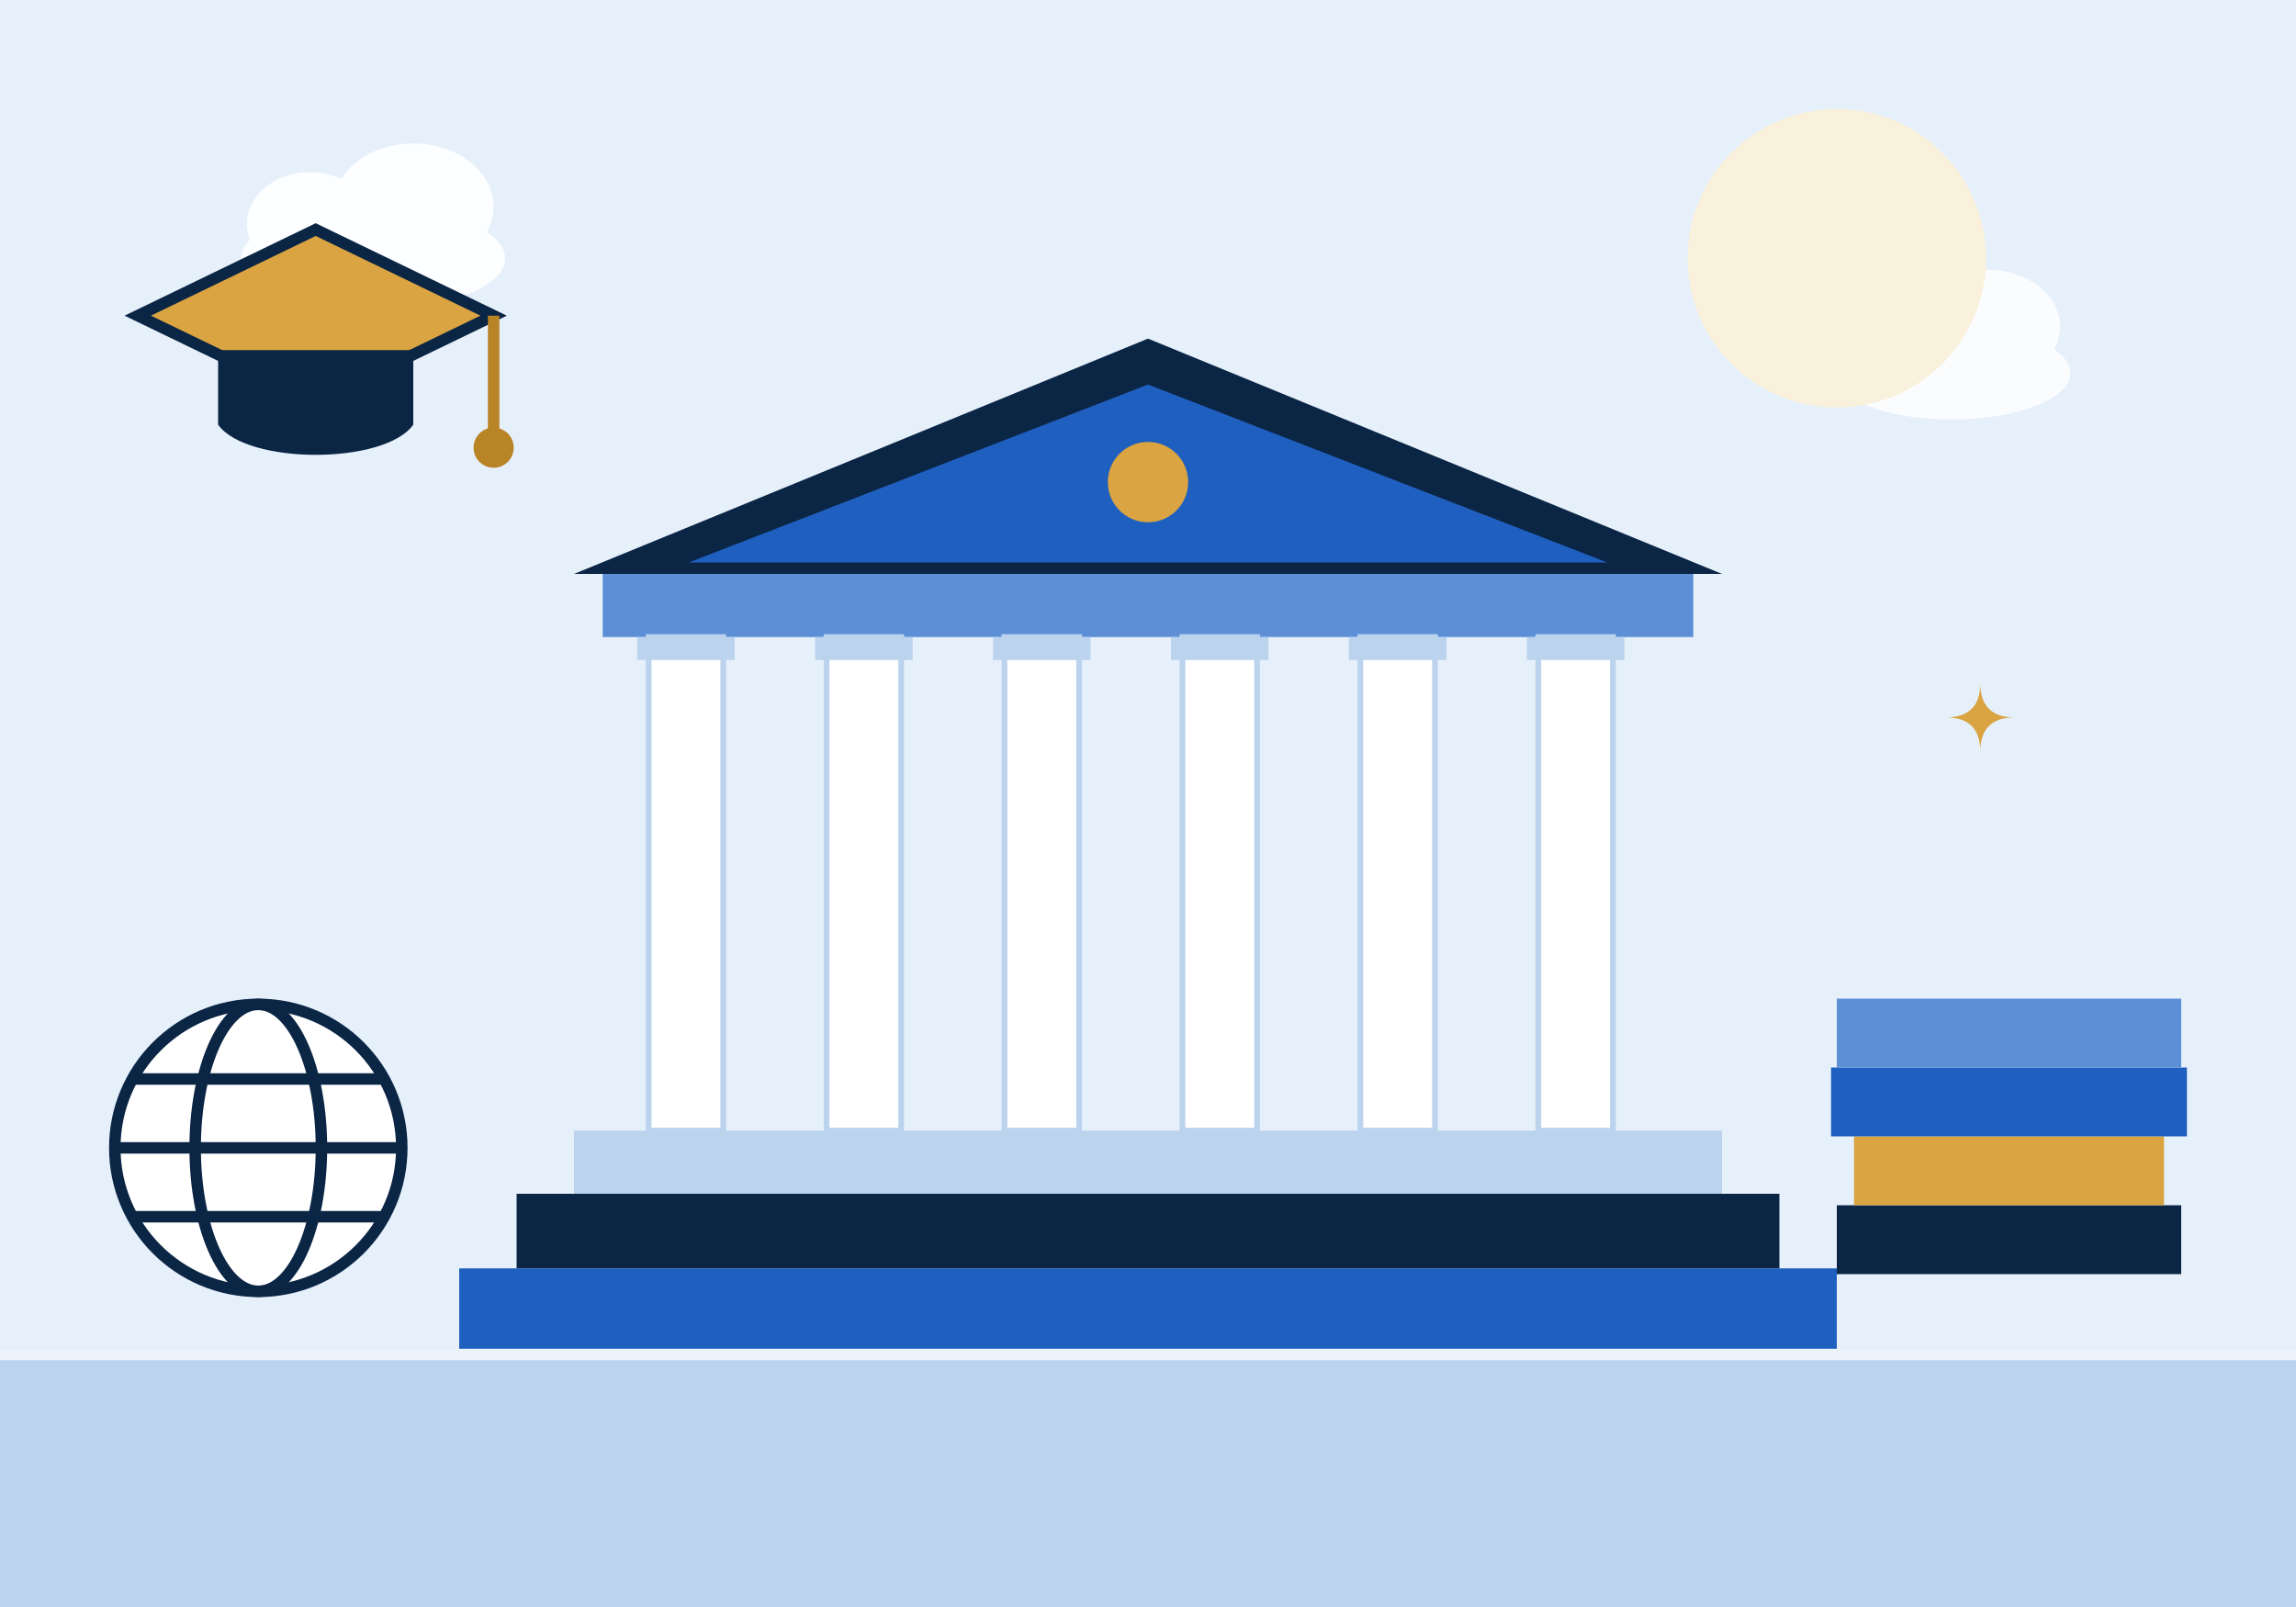
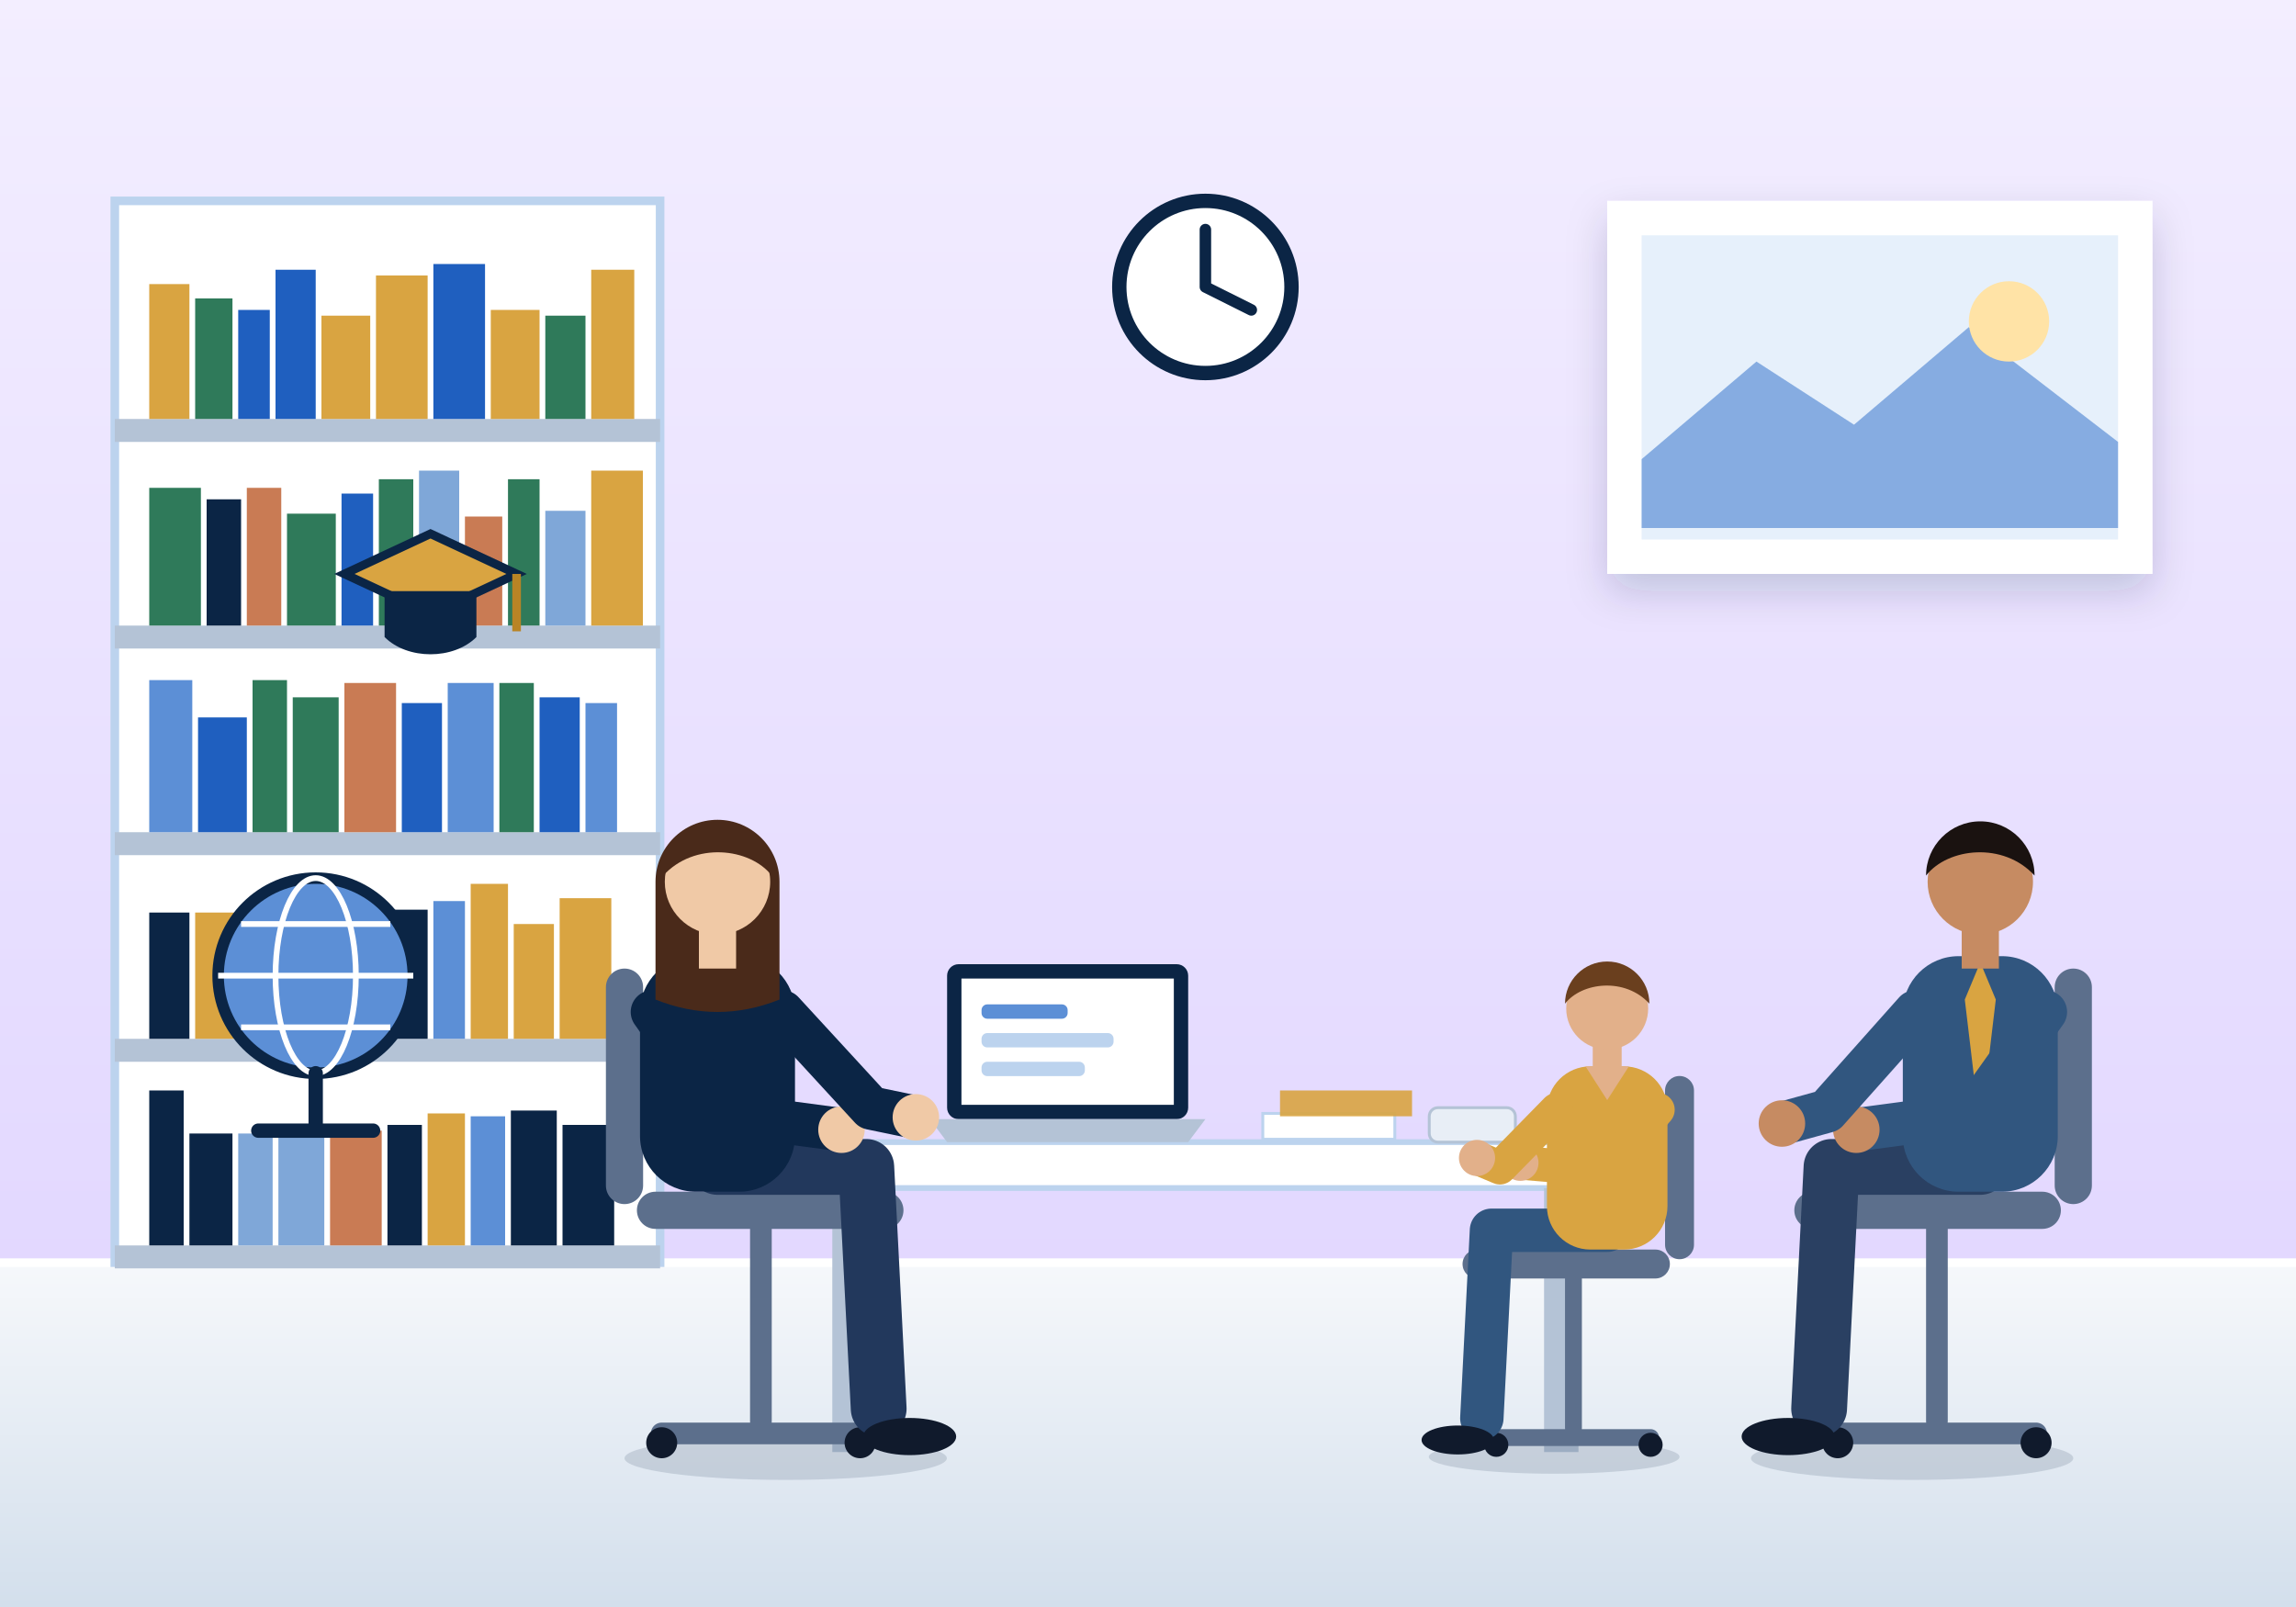
- <svg xmlns="http://www.w3.org/2000/svg" viewBox="0 0 800 560" role="img" aria-label="Illustration of a school building with a graduation cap, globe and books">
-   <rect width="800" height="560" fill="#E6F0FB" />
-   <g transform="translate(130,90) scale(1)" fill="#FFFFFF" opacity="0.9">
-     <ellipse cx="0" cy="0" rx="46" ry="18" />
-     <ellipse cx="-22" cy="-12" rx="22" ry="18" />
-     <ellipse cx="14" cy="-18" rx="28" ry="22" />
+ <svg xmlns="http://www.w3.org/2000/svg" viewBox="0 0 800 560" role="img" aria-label="Illustration of an education counsellor advising a parent and student at a table">
+   <defs>
+     <linearGradient id="sky" x1="0" y1="0" x2="0" y2="1">
+       <stop offset="0" stop-color="#BBD7F3" />
+       <stop offset=".55" stop-color="#E4EFFB" />
+       <stop offset="1" stop-color="#FFF1D6" />
+     </linearGradient>
+     <linearGradient id="glass" x1="0" y1="0" x2="0" y2="1">
+       <stop offset="0" stop-color="#4C8AD0" />
+       <stop offset="1" stop-color="#0B2545" />
+     </linearGradient>
+     <linearGradient id="glass2" x1="0" y1="0" x2="0" y2="1">
+       <stop offset="0" stop-color="#86B0E6" />
+       <stop offset="1" stop-color="#1F5FBF" />
+     </linearGradient>
+     <linearGradient id="floor" x1="0" y1="0" x2="0" y2="1">
+       <stop offset="0" stop-color="#F6F8FB" />
+       <stop offset="1" stop-color="#D3DFEC" />
+     </linearGradient>
+     <linearGradient id="wall" x1="0" y1="0" x2="0" y2="1">
+       <stop offset="0" stop-color="#F3EEFF" />
+       <stop offset="1" stop-color="#DED2FF" />
+     </linearGradient>
+     <radialGradient id="glow">
+       <stop offset="0" stop-color="#FFF3D0" stop-opacity="1" />
+       <stop offset="1" stop-color="#FFF3D0" stop-opacity="0" />
+     </radialGradient>
+     <pattern id="win" width="14" height="18" patternUnits="userSpaceOnUse">
+       <rect x="2" y="3" width="9" height="11" fill="#fff" opacity=".2" />
+     </pattern>
+     <pattern id="slats" width="8" height="8" patternUnits="userSpaceOnUse">
+       <rect y="5" width="8" height="2" fill="#8DA0B6" />
+     </pattern>
+     <filter id="sh" x="-20%" y="-20%" width="140%" height="150%">
+       <feDropShadow dx="0" dy="6" stdDeviation="7" flood-color="#0B2545" flood-opacity=".18" />
+     </filter>
+   </defs>
+   <rect width="800" height="560" fill="url(#wall)" />
+   <rect x="0" y="440" width="800" height="120" fill="url(#floor)" />
+   <path d="M0 440H800" stroke="#fff" stroke-width="3" />
+   <rect x="40" y="70" width="190" height="370" fill="#fff" stroke="#BCD3EE" stroke-width="3" />
+   <rect x="40" y="146" width="190" height="8" fill="#B4C3D6" />
+   <rect x="52" y="99" width="14" height="47" fill="#D9A441" />
+   <rect x="68" y="104" width="13" height="42" fill="#2F7A5A" />
+   <rect x="83" y="108" width="11" height="38" fill="#1F5FBF" />
+   <rect x="96" y="94" width="14" height="52" fill="#1F5FBF" />
+   <rect x="112" y="110" width="17" height="36" fill="#D9A441" />
+   <rect x="131" y="96" width="18" height="50" fill="#D9A441" />
+   <rect x="151" y="92" width="18" height="54" fill="#1F5FBF" />
+   <rect x="171" y="108" width="17" height="38" fill="#D9A441" />
+   <rect x="190" y="110" width="14" height="36" fill="#2F7A5A" />
+   <rect x="206" y="94" width="15" height="52" fill="#D9A441" />
+   <rect x="40" y="218" width="190" height="8" fill="#B4C3D6" />
+   <rect x="52" y="170" width="18" height="48" fill="#2F7A5A" />
+   <rect x="72" y="174" width="12" height="44" fill="#0B2545" />
+   <rect x="86" y="170" width="12" height="48" fill="#C97B54" />
+   <rect x="100" y="179" width="17" height="39" fill="#2F7A5A" />
+   <rect x="119" y="172" width="11" height="46" fill="#1F5FBF" />
+   <rect x="132" y="167" width="12" height="51" fill="#2F7A5A" />
+   <rect x="146" y="164" width="14" height="54" fill="#7FA7D8" />
+   <rect x="162" y="180" width="13" height="38" fill="#C97B54" />
+   <rect x="177" y="167" width="11" height="51" fill="#2F7A5A" />
+   <rect x="190" y="178" width="14" height="40" fill="#7FA7D8" />
+   <rect x="206" y="164" width="18" height="54" fill="#D9A441" />
+   <rect x="40" y="290" width="190" height="8" fill="#B4C3D6" />
+   <rect x="52" y="237" width="15" height="53" fill="#5C8FD6" />
+   <rect x="69" y="250" width="17" height="40" fill="#1F5FBF" />
+   <rect x="88" y="237" width="12" height="53" fill="#2F7A5A" />
+   <rect x="102" y="243" width="16" height="47" fill="#2F7A5A" />
+   <rect x="120" y="238" width="18" height="52" fill="#C97B54" />
+   <rect x="140" y="245" width="14" height="45" fill="#1F5FBF" />
+   <rect x="156" y="238" width="16" height="52" fill="#5C8FD6" />
+   <rect x="174" y="238" width="12" height="52" fill="#2F7A5A" />
+   <rect x="188" y="243" width="14" height="47" fill="#1F5FBF" />
+   <rect x="204" y="245" width="11" height="45" fill="#5C8FD6" />
+   <rect x="40" y="362" width="190" height="8" fill="#B4C3D6" />
+   <rect x="52" y="318" width="14" height="44" fill="#0B2545" />
+   <rect x="68" y="318" width="17" height="44" fill="#D9A441" />
+   <rect x="87" y="313" width="15" height="49" fill="#1F5FBF" />
+   <rect x="104" y="323" width="17" height="39" fill="#1F5FBF" />
+   <rect x="123" y="320" width="11" height="42" fill="#7FA7D8" />
+   <rect x="136" y="317" width="13" height="45" fill="#0B2545" />
+   <rect x="151" y="314" width="11" height="48" fill="#5C8FD6" />
+   <rect x="164" y="308" width="13" height="54" fill="#D9A441" />
+   <rect x="179" y="322" width="14" height="40" fill="#D9A441" />
+   <rect x="195" y="313" width="18" height="49" fill="#D9A441" />
+   <rect x="40" y="434" width="190" height="8" fill="#B4C3D6" />
+   <rect x="52" y="380" width="12" height="54" fill="#0B2545" />
+   <rect x="66" y="395" width="15" height="39" fill="#0B2545" />
+   <rect x="83" y="395" width="12" height="39" fill="#7FA7D8" />
+   <rect x="97" y="394" width="16" height="40" fill="#7FA7D8" />
+   <rect x="115" y="394" width="18" height="40" fill="#C97B54" />
+   <rect x="135" y="392" width="12" height="42" fill="#0B2545" />
+   <rect x="149" y="388" width="13" height="46" fill="#D9A441" />
+   <rect x="164" y="389" width="12" height="45" fill="#5C8FD6" />
+   <rect x="178" y="387" width="16" height="47" fill="#0B2545" />
+   <rect x="196" y="392" width="18" height="42" fill="#0B2545" />
+   <g transform="translate(150,200)">
+     <polygon points="-30,0 0,-14 30,0 0,14" fill="#D9A441" stroke="#0B2545" stroke-width="3" />
+     <path d="M-16 6v16c8 8 24 8 32 0V6" fill="#0B2545" />
+     <path d="M30 0v20" stroke="#B98425" stroke-width="3" />
  </g>
-   <g transform="translate(680,130) scale(0.9)" fill="#FFFFFF" opacity="0.8">
-     <ellipse cx="0" cy="0" rx="46" ry="18" />
-     <ellipse cx="-22" cy="-12" rx="22" ry="18" />
-     <ellipse cx="14" cy="-18" rx="28" ry="22" />
+   <g transform="translate(110,340)">
+     <circle r="34" fill="#5C8FD6" stroke="#0B2545" stroke-width="4" />
+     <path d="M-34 0H34M-26 -18H26M-26 18H26" fill="none" stroke="#fff" stroke-width="2" />
+     <ellipse rx="14" ry="34" fill="none" stroke="#fff" stroke-width="2" />
+     <path d="M0 34V52M-20 54H20" stroke="#0B2545" stroke-width="5" stroke-linecap="round" />
  </g>
-   <circle cx="640" cy="90" r="52" fill="#FAF1DC" />
-   <rect x="0" y="470" width="800" height="90" fill="#BCD3EE" />
-   <rect x="0" y="470" width="800" height="4" fill="#FFFFFF" opacity=".7" />
-   <polygon points="200,200 400,118 600,200" fill="#0B2545" />
-   <polygon points="240,196 400,134 560,196" fill="#1F5FBF" />
-   <circle cx="400" cy="168" r="14" fill="#D9A441" />
-   <rect x="210" y="200" width="380" height="22" fill="#5C8FD6" />
-   <rect x="226" y="222" width="26" height="172" fill="#FFFFFF" stroke="#BCD3EE" stroke-width="2" />
-   <rect x="222" y="222" width="34" height="8" fill="#BCD3EE" />
-   <rect x="288" y="222" width="26" height="172" fill="#FFFFFF" stroke="#BCD3EE" stroke-width="2" />
-   <rect x="284" y="222" width="34" height="8" fill="#BCD3EE" />
-   <rect x="350" y="222" width="26" height="172" fill="#FFFFFF" stroke="#BCD3EE" stroke-width="2" />
-   <rect x="346" y="222" width="34" height="8" fill="#BCD3EE" />
-   <rect x="412" y="222" width="26" height="172" fill="#FFFFFF" stroke="#BCD3EE" stroke-width="2" />
-   <rect x="408" y="222" width="34" height="8" fill="#BCD3EE" />
-   <rect x="474" y="222" width="26" height="172" fill="#FFFFFF" stroke="#BCD3EE" stroke-width="2" />
-   <rect x="470" y="222" width="34" height="8" fill="#BCD3EE" />
-   <rect x="536" y="222" width="26" height="172" fill="#FFFFFF" stroke="#BCD3EE" stroke-width="2" />
-   <rect x="532" y="222" width="34" height="8" fill="#BCD3EE" />
-   <rect x="200" y="394" width="400" height="22" fill="#BCD3EE" />
-   <rect x="180" y="416" width="440" height="26" fill="#0B2545" />
-   <rect x="160" y="442" width="480" height="28" fill="#1F5FBF" />
-   <g transform="translate(110,110)">
-     <polygon points="-62,0 0,-30 62,0 0,30" fill="#D9A441" stroke="#0B2545" stroke-width="4" />
-     <path d="M-34 12v26c10 14 58 14 68 0V12" fill="#0B2545" />
-     <path d="M62 0v40" stroke="#B98425" stroke-width="4" />
-     <circle cx="62" cy="46" r="7" fill="#B98425" />
+   <g filter="url(#sh)">
+     <rect x="560" y="70" width="190" height="130" fill="#fff" />
  </g>
-   <g transform="translate(700,360)">
-     <rect x="-60" y="60" width="120" height="24" fill="#0B2545" />
-     <rect x="-54" y="36" width="108" height="24" fill="#D9A441" />
-     <rect x="-62" y="12" width="124" height="24" fill="#1F5FBF" />
-     <rect x="-60" y="-12" width="120" height="24" fill="#5C8FD6" />
+   <rect x="572" y="82" width="166" height="106" fill="#E6F0FB" />
+   <path d="M572 160l40-34 34 22 40-34 52 40v30H572Z" fill="#5C8FD6" opacity=".7" />
+   <circle cx="700" cy="112" r="14" fill="#FFE3A6" />
+   <circle cx="420" cy="100" r="30" fill="#fff" stroke="#0B2545" stroke-width="5" />
+   <path d="M420 100V80M420 100L436 108" stroke="#0B2545" stroke-width="4" stroke-linecap="round" />
+   <rect x="270" y="398" width="300" height="16" rx="4" fill="#fff" stroke="#BCD3EE" stroke-width="2" />
+   <rect x="290" y="414" width="12" height="92" fill="#B4C3D6" />
+   <rect x="538" y="414" width="12" height="92" fill="#B4C3D6" />
+   <g transform="translate(330,398)">
+     <rect x="0" y="-62" width="84" height="54" rx="4" fill="#0B2545" />
+     <rect x="5" y="-57" width="74" height="44" fill="#fff" />
+     <rect x="12" y="-48" width="30" height="5" rx="2" fill="#5C8FD6" />
+     <rect x="12" y="-38" width="46" height="5" rx="2" fill="#BCD3EE" />
+     <rect x="12" y="-28" width="36" height="5" rx="2" fill="#BCD3EE" />
+     <path d="M-6 -8H90L84 0H0Z" fill="#B4C3D6" />
  </g>
-   <g transform="translate(90,400)" fill="#FFFFFF" stroke="#0B2545" stroke-width="4">
-     <circle r="50" />
-     <ellipse rx="22" ry="50" fill="none" />
-     <path d="M-50 0H50M-44 -24H44M-44 24H44" fill="none" />
+   <rect x="440" y="388" width="46" height="9" fill="#fff" stroke="#BCD3EE" />
+   <rect x="446" y="380" width="46" height="9" fill="#D9A441" opacity=".9" />
+   <rect x="498" y="386" width="30" height="12" rx="3" fill="#E8EEF6" stroke="#B4C3D6" />
+   <g transform="translate(250,506) scale(1.08,1.08)">
+     <ellipse cx="22" cy="2" rx="52" ry="7" fill="#0B2545" opacity=".14" />
+     <rect x="-36" y="-156" width="12" height="76" rx="6" fill="#5C6F8C" />
+     <rect x="-26" y="-84" width="86" height="12" rx="6" fill="#5C6F8C" />
+     <path d="M14 -72V-10M-18 -6H46" stroke="#5C6F8C" stroke-width="7" stroke-linecap="round" />
+     <circle cx="-18" cy="-3" r="5" fill="#101A2C" />
+     <circle cx="46" cy="-3" r="5" fill="#101A2C" />
+     <path d="M0 -92L48 -92L52 -14" fill="none" stroke="#22385C" stroke-width="18" stroke-linecap="round" stroke-linejoin="round" />
+     <ellipse cx="62" cy="-5" rx="15" ry="6" fill="#101A2C" />
+     <rect x="-25" y="-160" width="50" height="76" rx="18" fill="#0B2545" />
+     <path d="M-9 -160L0 -146L9 -160Z" fill="#F0C9A6" />
+     <path d="M-21 -142L2.5 -109.0L40 -104" fill="none" stroke="#0B2545" stroke-width="14" stroke-linecap="round" stroke-linejoin="round" />
+     <circle cx="40" cy="-104" r="7.5" fill="#F0C9A6" />
+     <path d="M21 -142L49.5 -111.0L64 -108" fill="none" stroke="#0B2545" stroke-width="14" stroke-linecap="round" stroke-linejoin="round" />
+     <circle cx="64" cy="-108" r="7.5" fill="#F0C9A6" />
+     <path d="M-20 -184a20 20 0 0 1 40 0v38q-20 8 -40 0Z" fill="#4A2A1A" />
+     <rect x="-6" y="-172" width="12" height="16" fill="#F0C9A6" />
+     <circle cx="0" cy="-184" r="17" fill="#F0C9A6" />
+     <path d="M-17.500 -186a17.500 17.500 0 0 1 35 0c-7 -9 -25 -11 -35 0Z" fill="#4A2A1A" />
  </g>
-   <path d="M690 238Q690 250 702 250Q690 250 690 262Q690 250 678 250Q690 250 690 238Z" fill="#D9A441" />
+   <g transform="translate(690,506) scale(-1.08,1.08)">
+     <ellipse cx="22" cy="2" rx="52" ry="7" fill="#0B2545" opacity=".14" />
+     <rect x="-36" y="-156" width="12" height="76" rx="6" fill="#5C6F8C" />
+     <rect x="-26" y="-84" width="86" height="12" rx="6" fill="#5C6F8C" />
+     <path d="M14 -72V-10M-18 -6H46" stroke="#5C6F8C" stroke-width="7" stroke-linecap="round" />
+     <circle cx="-18" cy="-3" r="5" fill="#101A2C" />
+     <circle cx="46" cy="-3" r="5" fill="#101A2C" />
+     <path d="M0 -92L48 -92L52 -14" fill="none" stroke="#2A4062" stroke-width="18" stroke-linecap="round" stroke-linejoin="round" />
+     <ellipse cx="62" cy="-5" rx="15" ry="6" fill="#101A2C" />
+     <rect x="-25" y="-160" width="50" height="76" rx="18" fill="#31567F" />
+     <path d="M0 -158L-5 -146L0 -104L5 -146Z" fill="#D9A441" />
+     <path d="M-21 -142L2.5 -109.0L40 -104" fill="none" stroke="#31567F" stroke-width="14" stroke-linecap="round" stroke-linejoin="round" />
+     <circle cx="40" cy="-104" r="7.5" fill="#C68B62" />
+     <path d="M21 -142L49.5 -110.0L64 -106" fill="none" stroke="#31567F" stroke-width="14" stroke-linecap="round" stroke-linejoin="round" />
+     <circle cx="64" cy="-106" r="7.5" fill="#C68B62" />
+     <rect x="-6" y="-172" width="12" height="16" fill="#C68B62" />
+     <circle cx="0" cy="-184" r="17" fill="#C68B62" />
+     <path d="M-17.500 -186a17.500 17.500 0 0 1 35 0c-7 -9 -25 -11 -35 0Z" fill="#1A1210" />
+   </g>
+   <g transform="translate(560,506) scale(-0.84,0.84)">
+     <ellipse cx="22" cy="2" rx="52" ry="7" fill="#0B2545" opacity=".14" />
+     <rect x="-36" y="-156" width="12" height="76" rx="6" fill="#5C6F8C" />
+     <rect x="-26" y="-84" width="86" height="12" rx="6" fill="#5C6F8C" />
+     <path d="M14 -72V-10M-18 -6H46" stroke="#5C6F8C" stroke-width="7" stroke-linecap="round" />
+     <circle cx="-18" cy="-3" r="5" fill="#101A2C" />
+     <circle cx="46" cy="-3" r="5" fill="#101A2C" />
+     <path d="M0 -92L48 -92L52 -14" fill="none" stroke="#31567F" stroke-width="18" stroke-linecap="round" stroke-linejoin="round" />
+     <ellipse cx="62" cy="-5" rx="15" ry="6" fill="#101A2C" />
+     <rect x="-25" y="-160" width="50" height="76" rx="18" fill="#D9A441" />
+     <path d="M-9 -160L0 -146L9 -160Z" fill="#E2B08A" />
+     <path d="M-21 -142L0.5 -117.0L36 -120" fill="none" stroke="#D9A441" stroke-width="14" stroke-linecap="round" stroke-linejoin="round" />
+     <circle cx="36" cy="-120" r="7.5" fill="#E2B08A" />
+     <path d="M21 -142L44.5 -118.0L54 -122" fill="none" stroke="#D9A441" stroke-width="14" stroke-linecap="round" stroke-linejoin="round" />
+     <circle cx="54" cy="-122" r="7.5" fill="#E2B08A" />
+     <rect x="-6" y="-172" width="12" height="16" fill="#E2B08A" />
+     <circle cx="0" cy="-184" r="17" fill="#E2B08A" />
+     <path d="M-17.500 -186a17.500 17.500 0 0 1 35 0c-7 -9 -25 -11 -35 0Z" fill="#6A3F1E" />
+   </g>
</svg>
